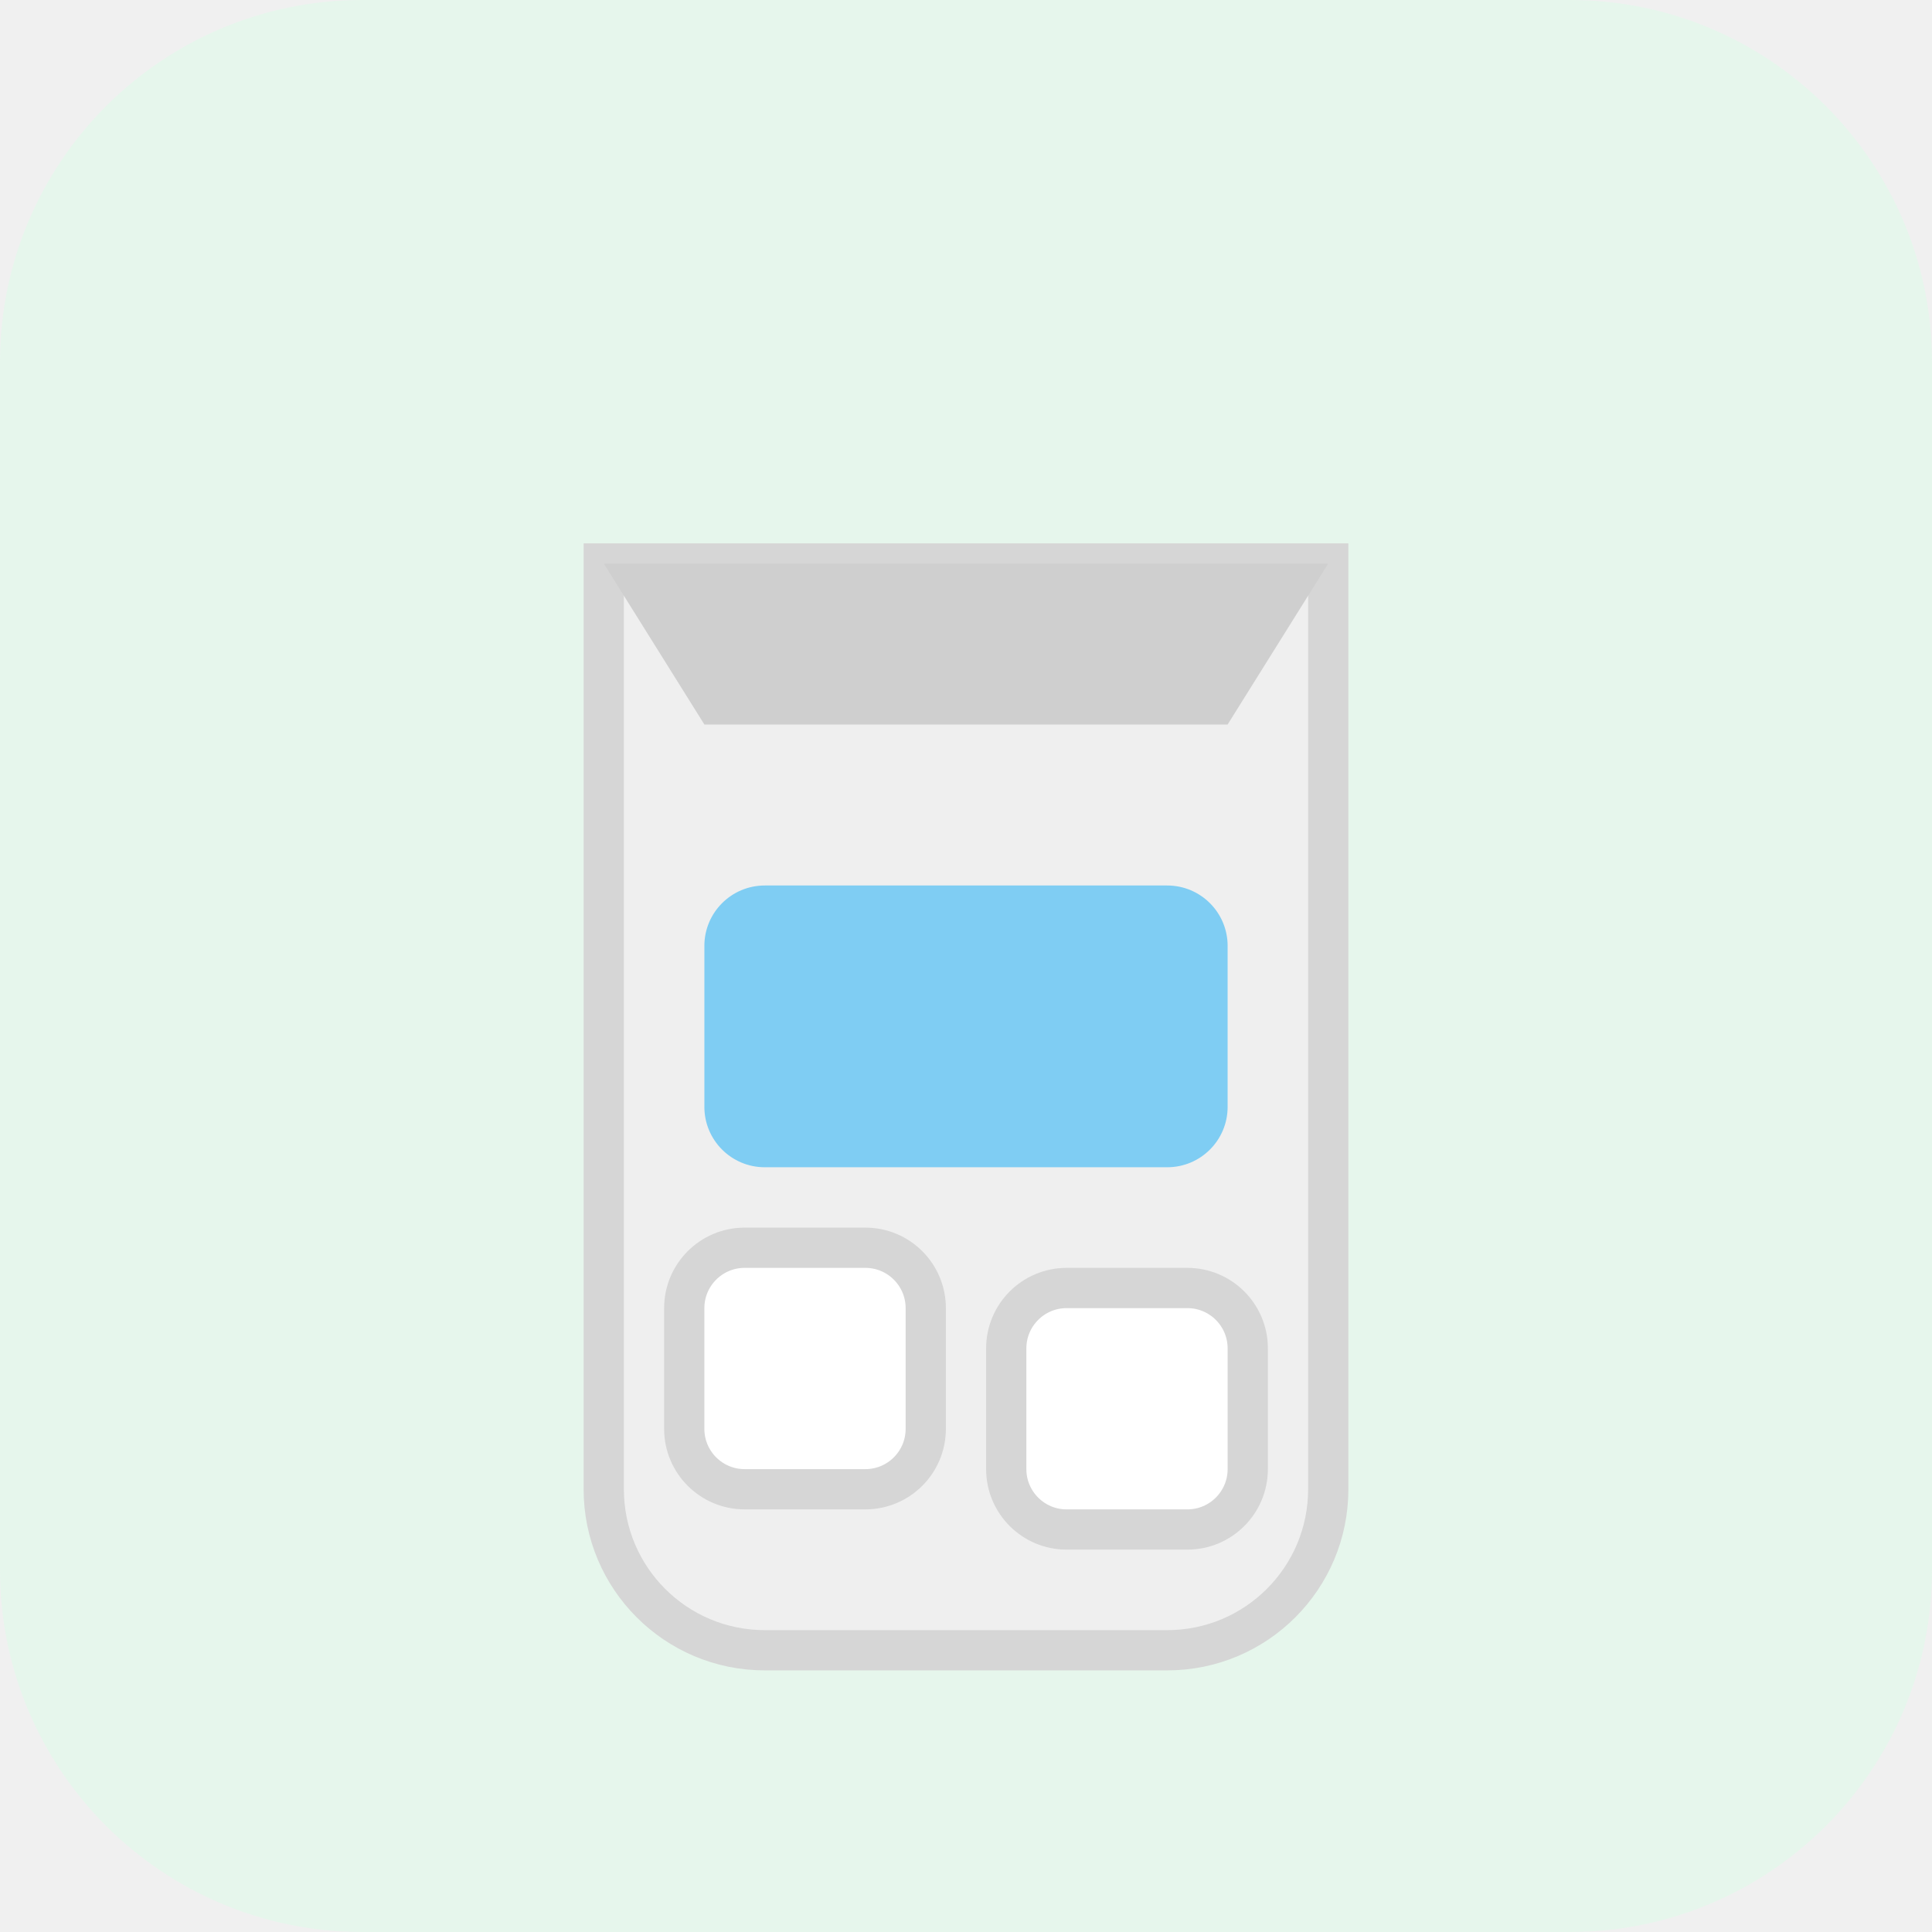
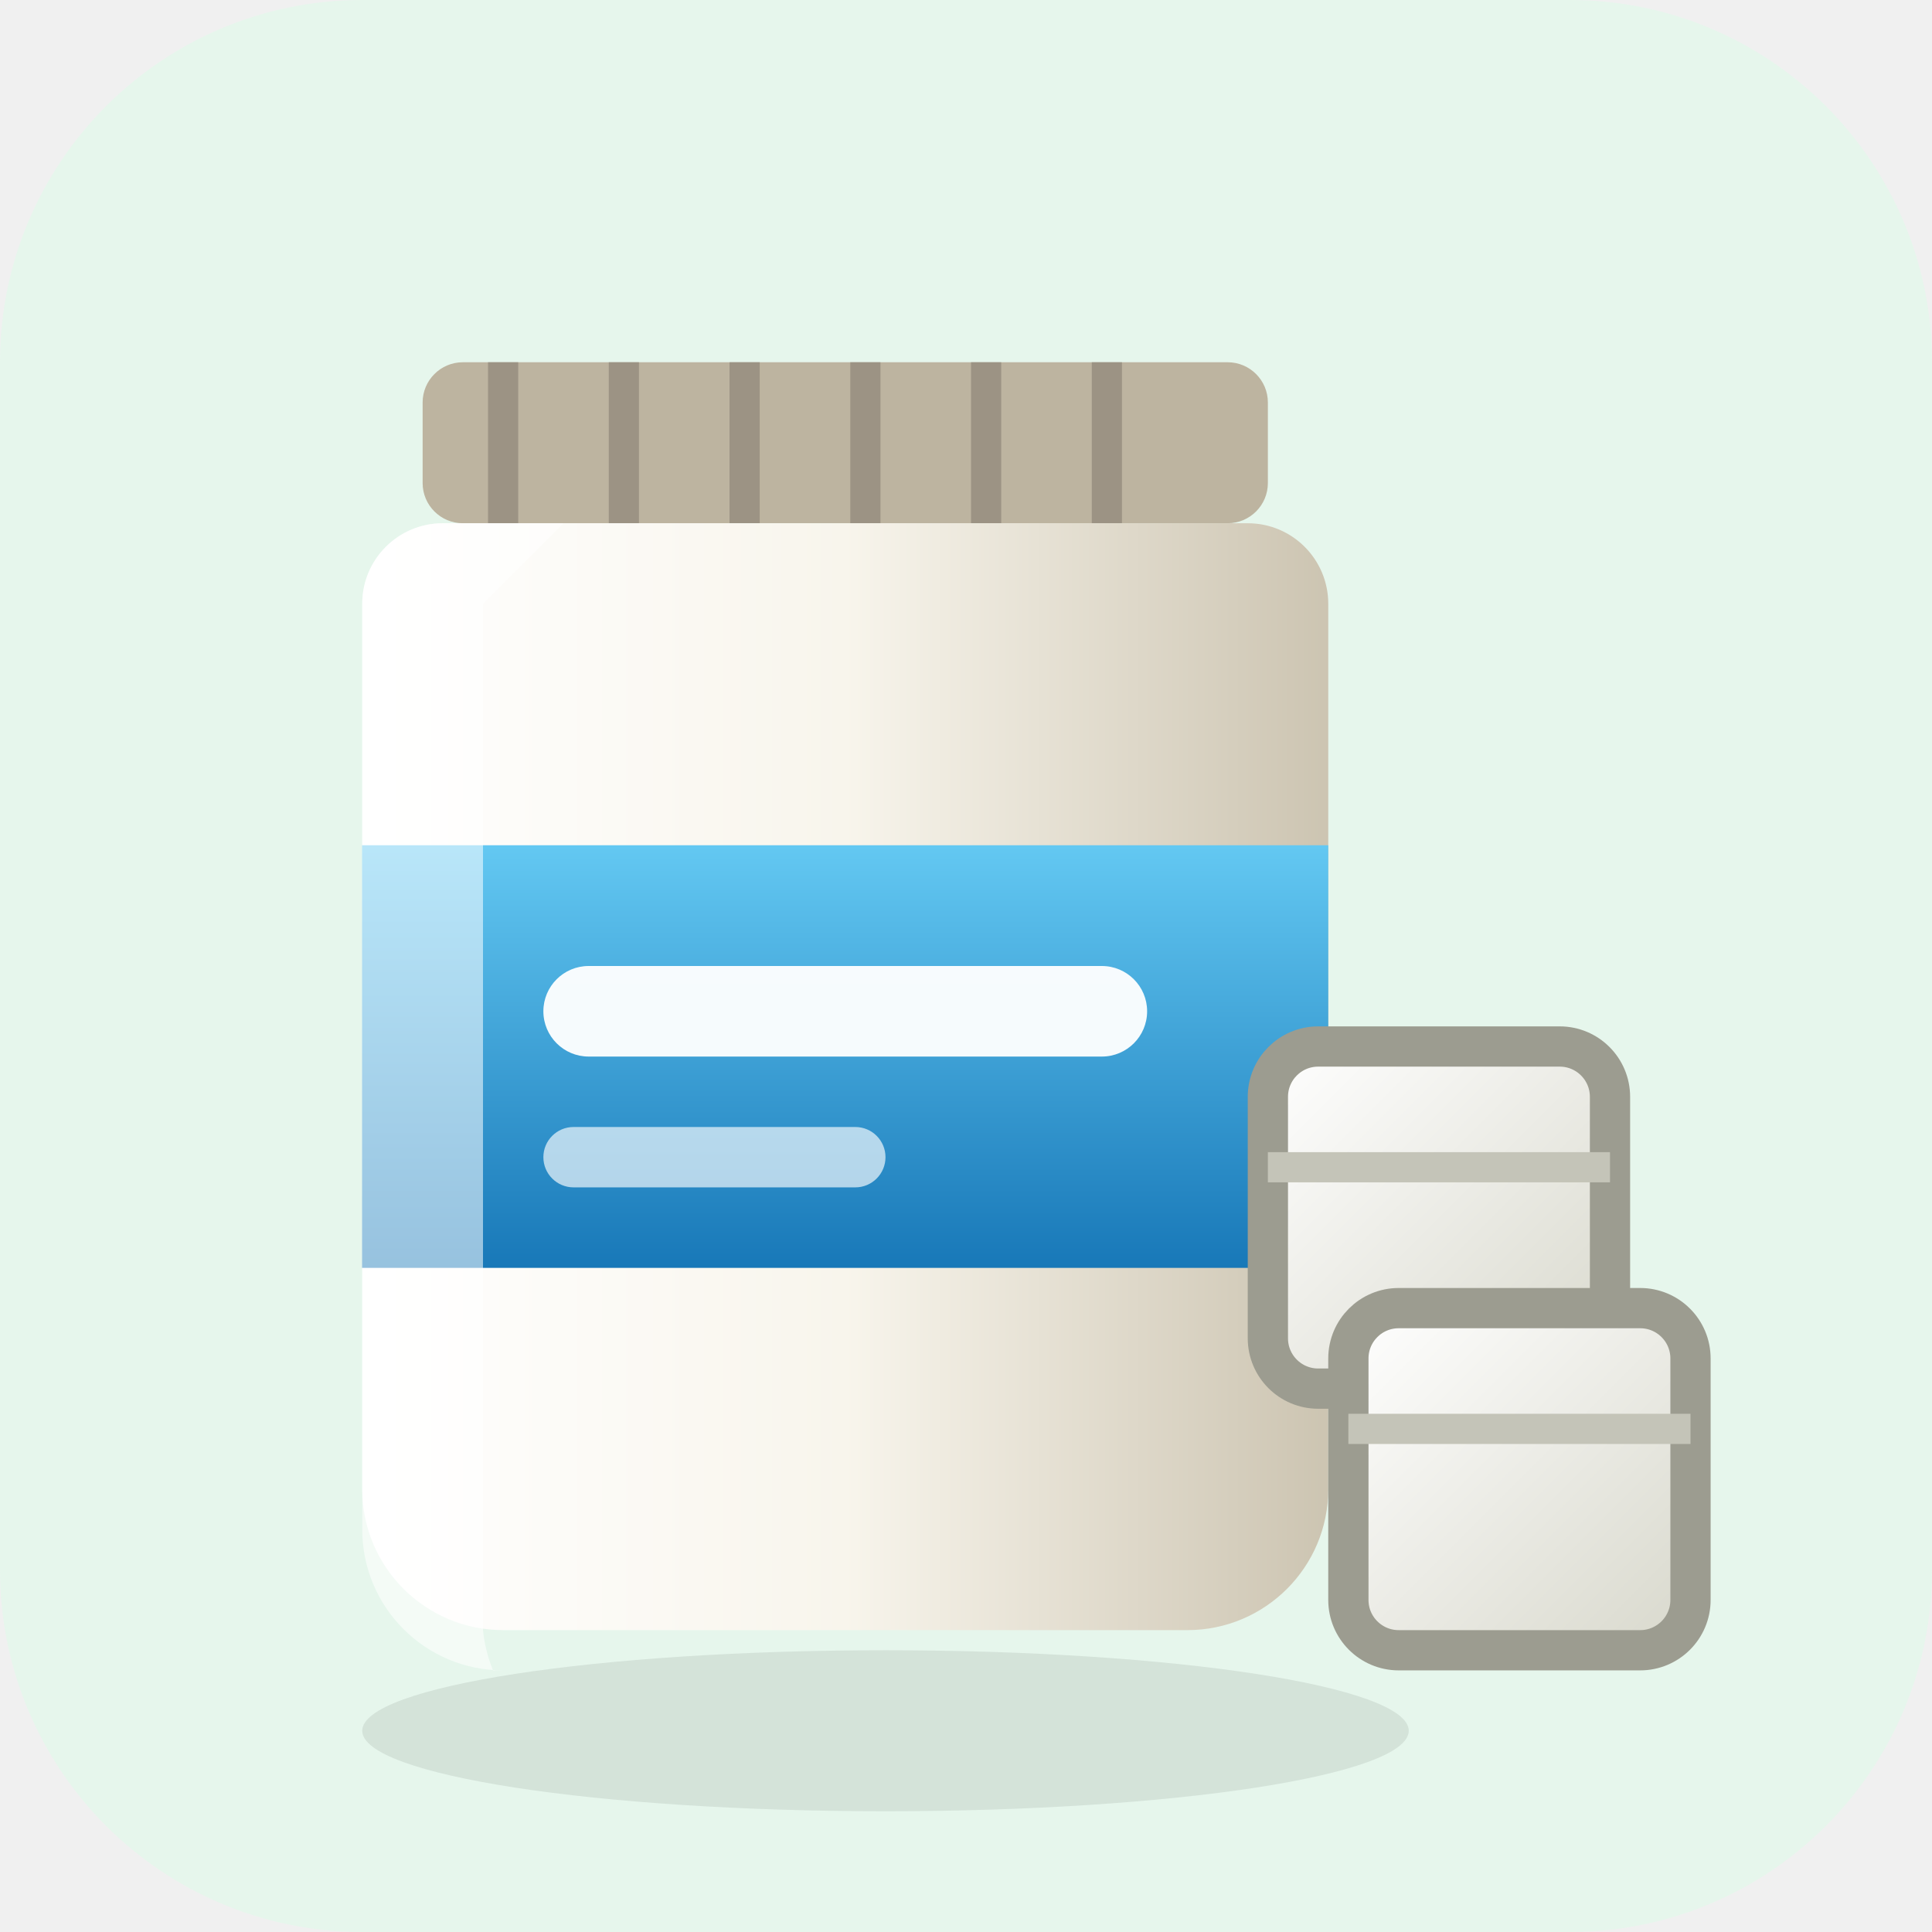
<svg xmlns="http://www.w3.org/2000/svg" viewBox="0 0 96 96" width="96" height="96" role="img" aria-label="Sugar">
+   <defs>
+     <linearGradient id="sgBag" x1="0" y1="0" x2="1" y2="0">
+       <stop offset="0" stop-color="#FFFFFF" />
+       <stop offset=".5" stop-color="#F8F5EC" />
+       <stop offset="1" stop-color="#CCC4B1" />
+     </linearGradient>
+     <linearGradient id="sgLabel" x1="0" y1="0" x2="0" y2="1">
+       <stop offset="0" stop-color="#63C8F2" />
+       <stop offset="1" stop-color="#1878B8" />
+     </linearGradient>
+     <linearGradient id="sgCube" x1="0" y1="0" x2="1" y2="1">
+       <stop offset="0" stop-color="#FFFFFF" />
+       <stop offset="1" stop-color="#D8D8CC" />
+     </linearGradient>
+   </defs>
  <rect width="96" height="96" rx="18" fill="#E6F6EC" />
-   <path d="M30 28h36v46a8 8 0 0 1-8 8H38a8 8 0 0 1-8-8z" fill="#EFEFEF" stroke="#D6D6D6" stroke-width="2" />
-   <path d="M30 28h36l-5 8H35z" fill="#CFCFCF" />
-   <rect x="35" y="44" width="26" height="14" rx="3" fill="#7FCDF3" />
-   <rect x="34" y="62" width="12" height="12" rx="3" fill="#FFFFFF" stroke="#D6D6D6" stroke-width="2" />
-   <rect x="50" y="64" width="12" height="12" rx="3" fill="#FFFFFF" stroke="#D6D6D6" stroke-width="2" />
+   <ellipse cx="44" cy="86" rx="26" ry="4" fill="#000000" opacity=".08" />
+   <rect x="21" y="18" width="42" height="8" rx="2" fill="#BDB4A0" />
+   <path d="M25 18v8M31 18v8M37 18v8M43 18v8M49 18v8M55 18v8" stroke="#9C9384" stroke-width="1.5" />
+   <path d="M22 26h40a4 4 0 0 1 4 4v44a7 7 0 0 1-7 7H25a7 7 0 0 1-7-7V30a4 4 0 0 1 4-4z" fill="url(#sgBag)" />
+   <rect x="18" y="42" width="48" height="21" fill="url(#sgLabel)" />
+   <rect x="27" y="48" width="30" height="4.5" rx="2.25" fill="#FFFFFF" opacity=".95" />
+   <rect x="27" y="56" width="17" height="3" rx="1.5" fill="#FFFFFF" opacity=".65" />
+   <path d="M22 26h6l-4 4v51a7 7 0 0 0 .5 2H25a7 7 0 0 1-7-7V30a4 4 0 0 1 4-4z" fill="#FFFFFF" opacity=".55" />
+   <rect x="63" y="52" width="17" height="17" rx="2.5" fill="url(#sgCube)" stroke="#9C9C90" stroke-width="2" />
+   <path d="M63 58h17" stroke="#C4C4B8" stroke-width="1.5" />
+   <rect x="67" y="65" width="17" height="17" rx="2.5" fill="url(#sgCube)" stroke="#9C9C90" stroke-width="2" />
+   <path d="M67 71h17" stroke="#C4C4B8" stroke-width="1.5" />
</svg>
